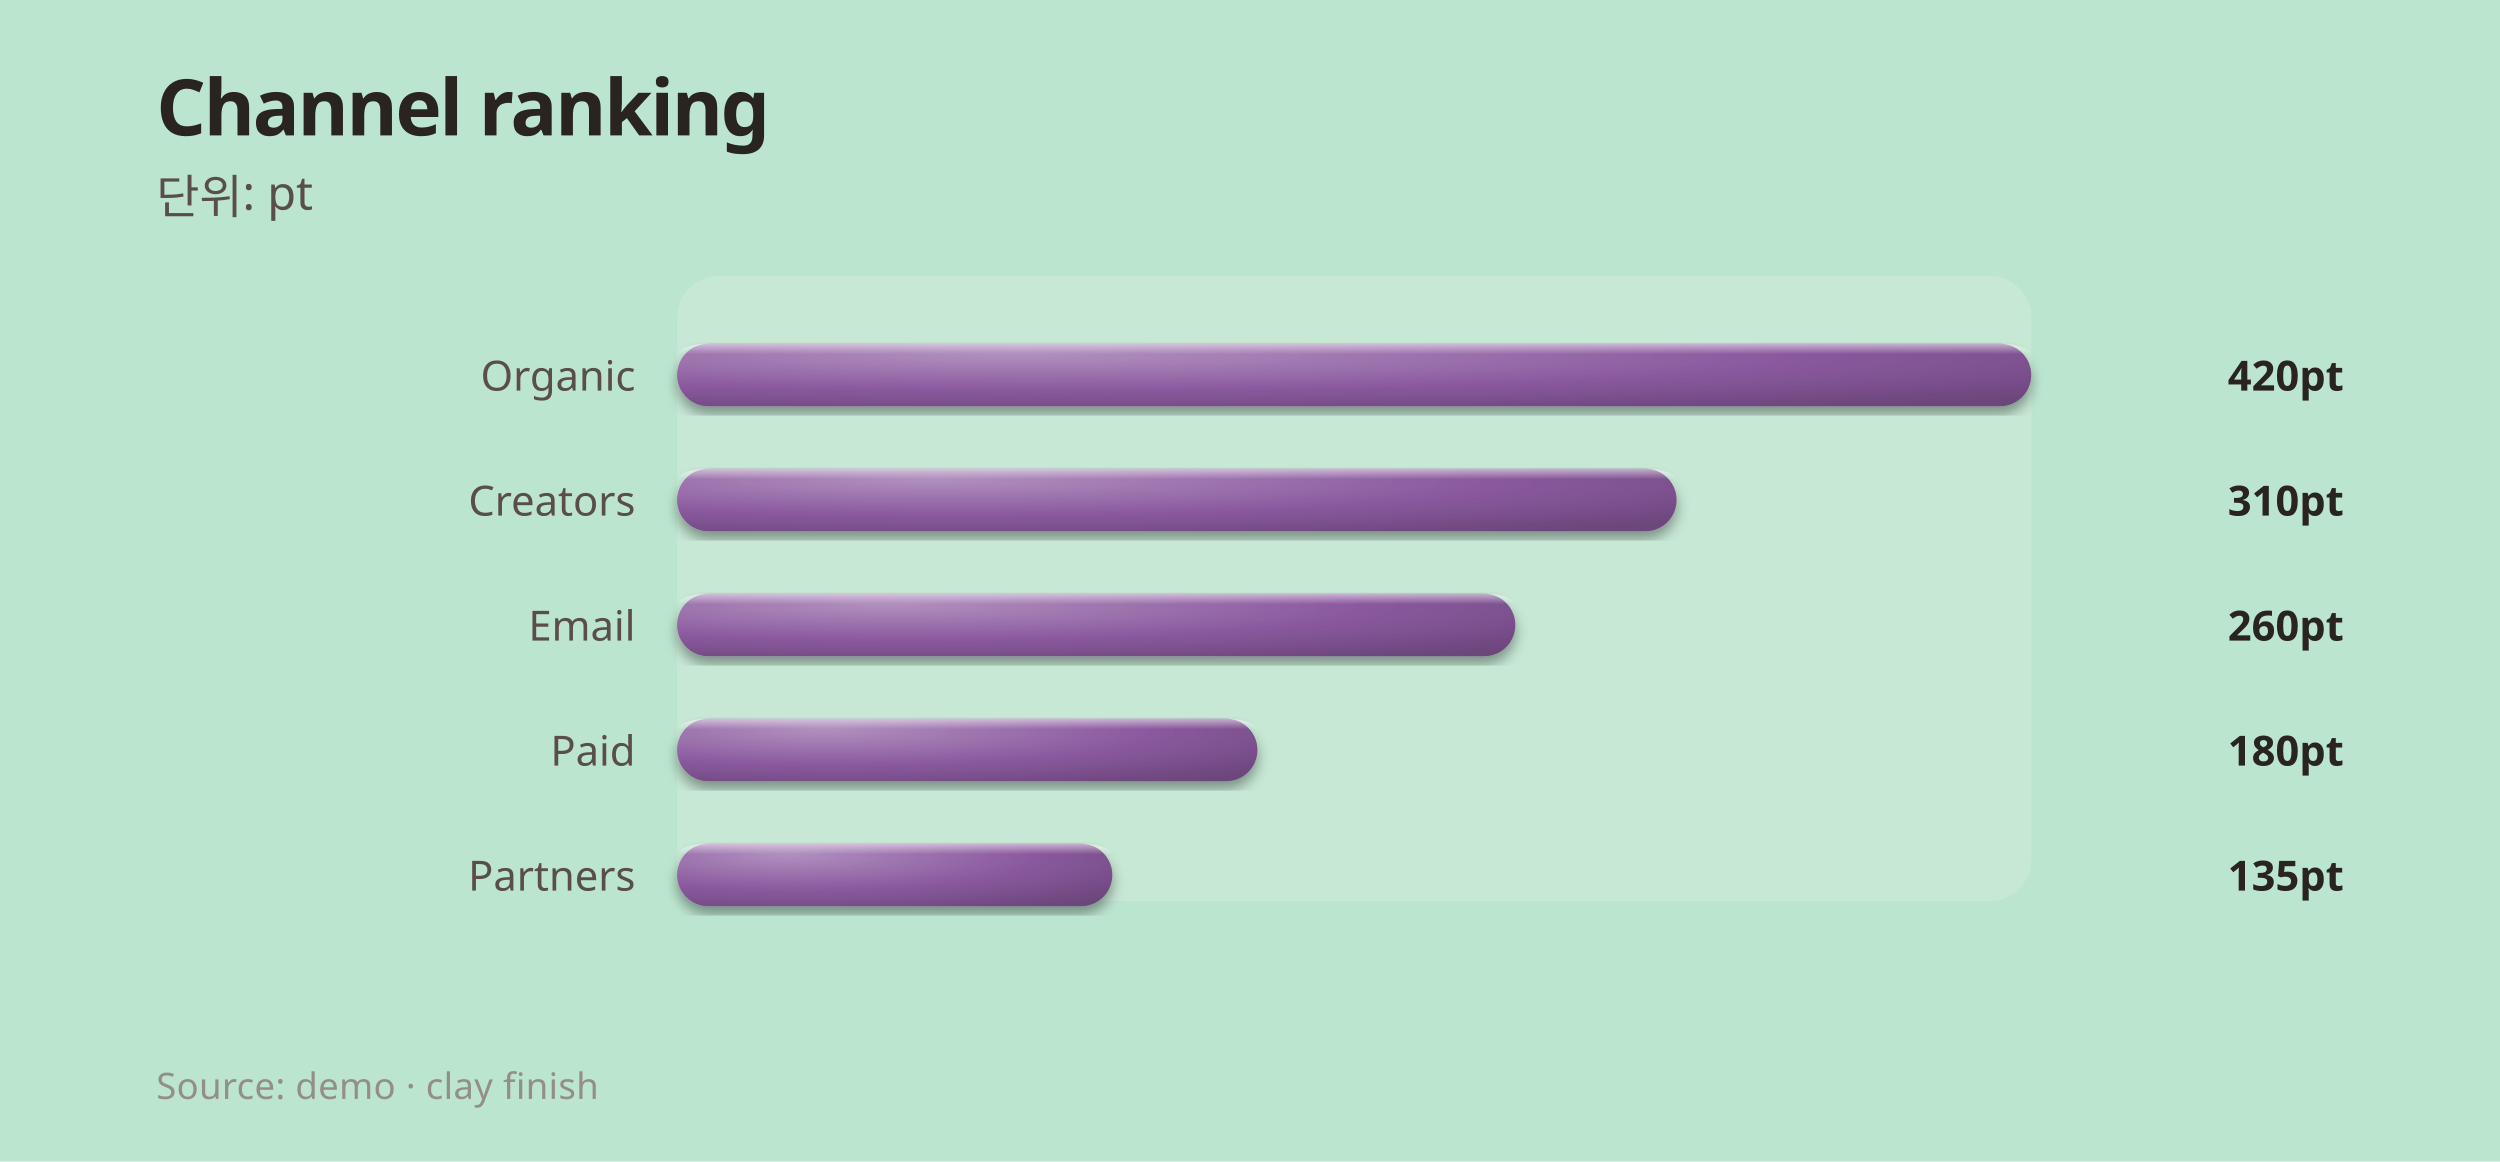
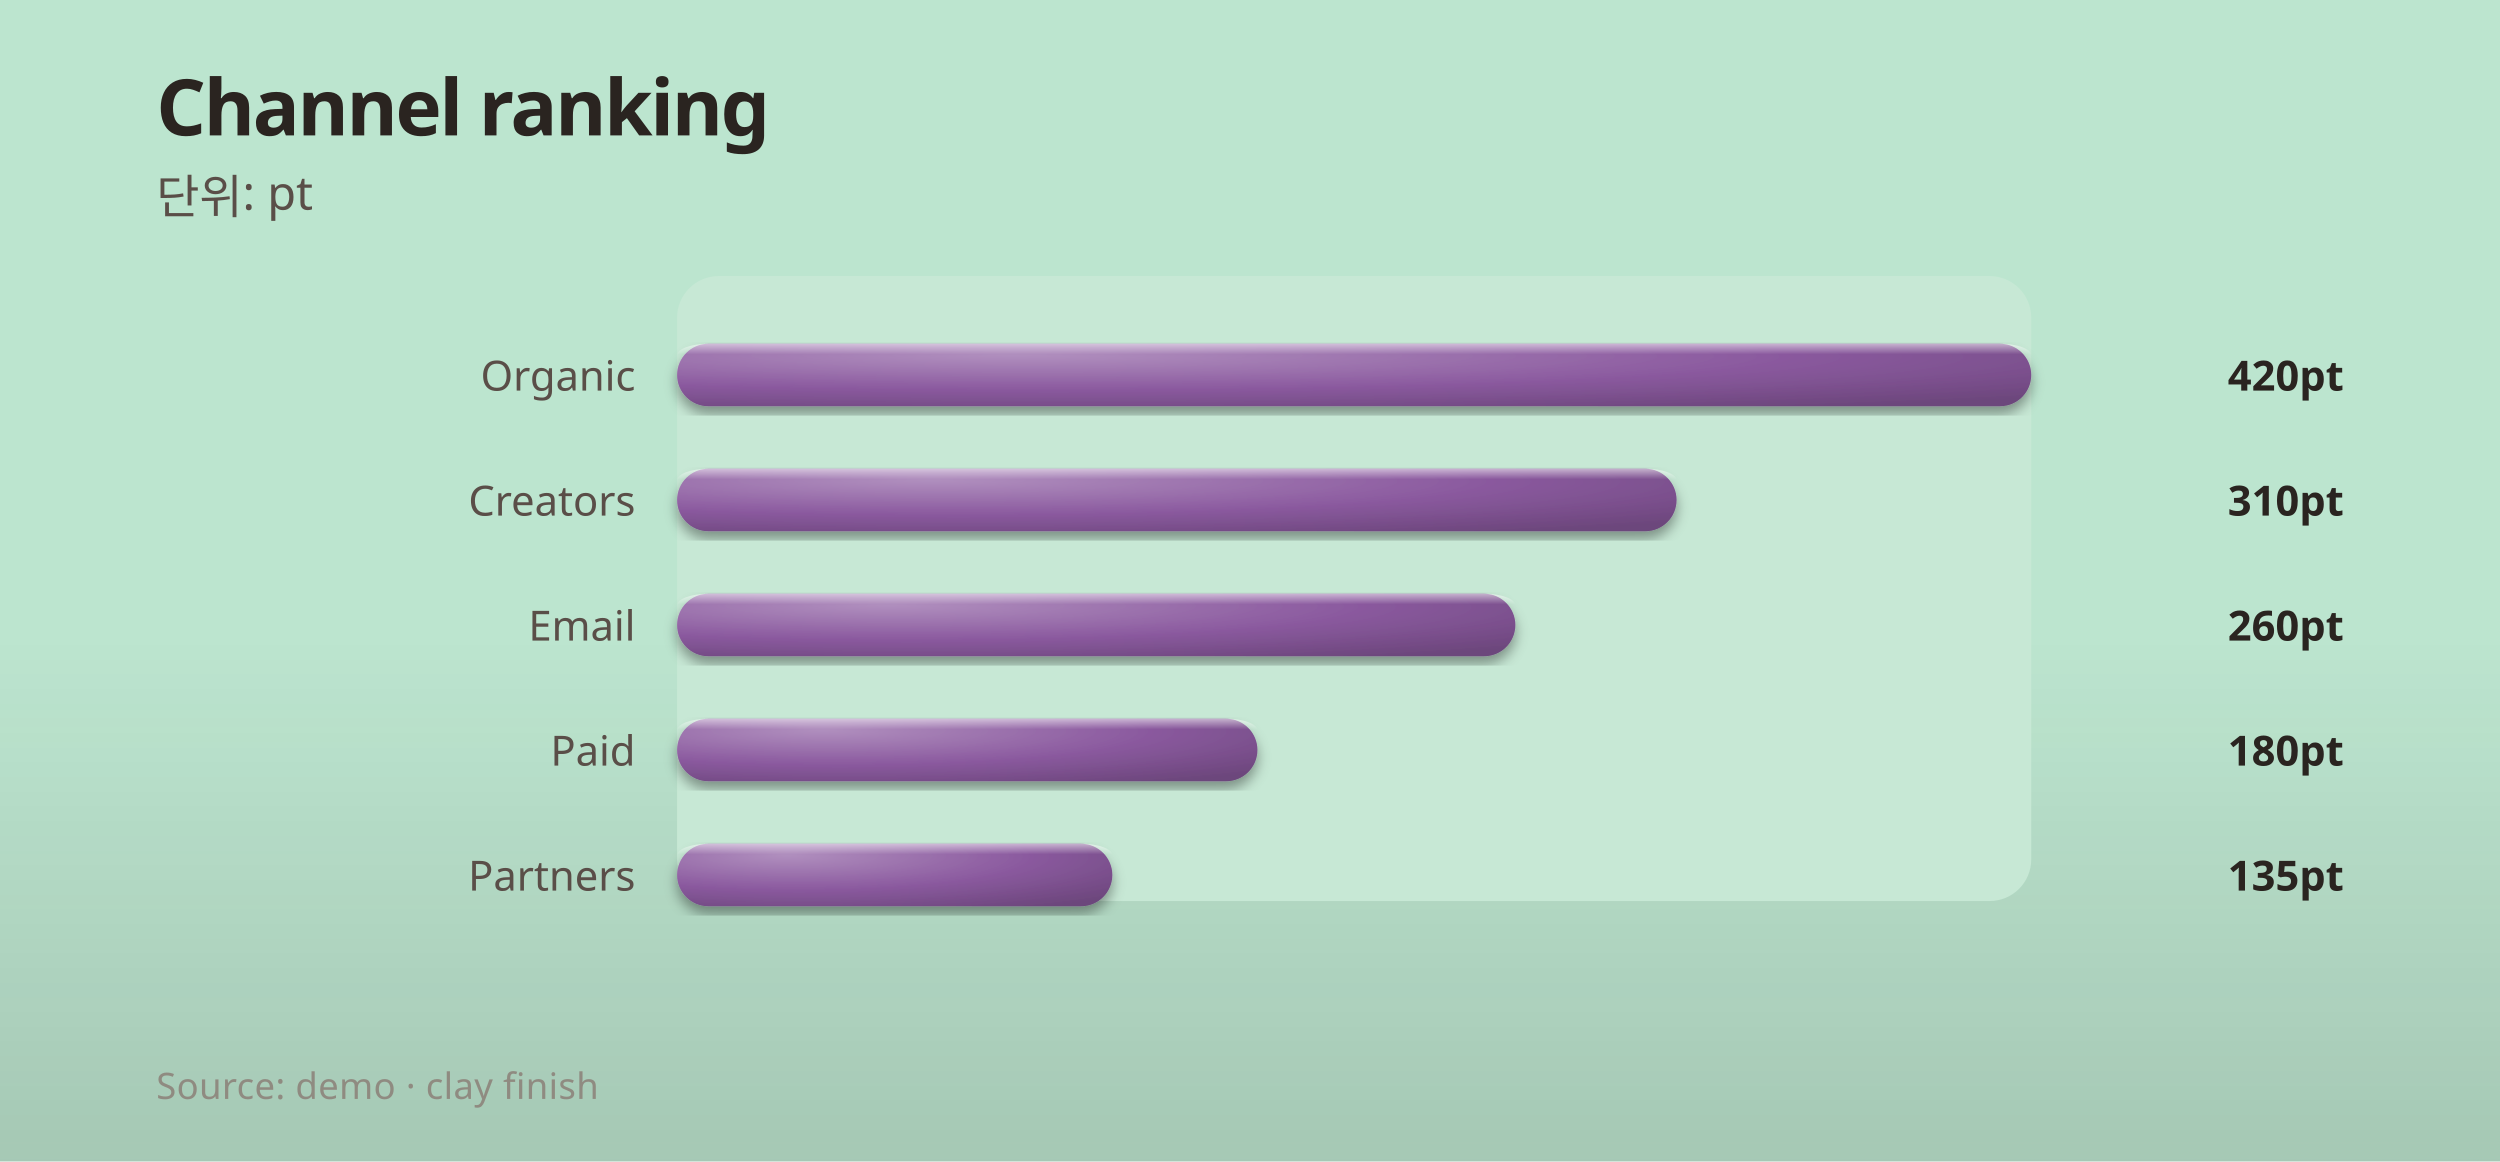
<svg xmlns="http://www.w3.org/2000/svg" width="960" height="446" viewBox="0 0 960 446" fill="none">
  <style>.cg-root .title{font:700 30px 'Space Grotesk', 'Pretendard', 'Apple SD Gothic Neo', sans-serif; fill:#2a2420; letter-spacing:-0.03em;}.cg-root .subtitle{font:500 18px 'Space Grotesk', 'Pretendard', 'Apple SD Gothic Neo', sans-serif; fill:#5a4e48;}.cg-root .label,.cg-root .axis,.cg-root .header,.cg-root .cell{font:500 16px 'Space Grotesk', 'Pretendard', 'Apple SD Gothic Neo', sans-serif; fill:#5a4e48;}.cg-root .value{font:700 16px 'Space Grotesk', 'Pretendard', 'Apple SD Gothic Neo', sans-serif; fill:#2a2420;}.cg-root .header{font-weight:700; fill:#2a2420;}.cg-root .tick{font:500 14px 'Space Grotesk', 'Pretendard', 'Apple SD Gothic Neo', sans-serif; fill:#8a7d75;}.cg-root .source{font:500 14px 'Space Grotesk', 'Pretendard', 'Apple SD Gothic Neo', sans-serif; fill:#8a7d75; letter-spacing:0.01em;}.cg-root .stat{font:800 72px 'Space Grotesk', 'Pretendard', 'Apple SD Gothic Neo', sans-serif; fill:#2a2420; letter-spacing:-0.04em;}</style>
  <defs>
    <filter id="cg-clay-shadow" x="-25%" y="-25%" width="150%" height="150%">
      <feGaussianBlur in="SourceAlpha" stdDeviation="5" />
      <feOffset dx="0" dy="6" />
      <feComponentTransfer>
        <feFuncA type="linear" slope="0.32" />
      </feComponentTransfer>
      <feMerge>
        <feMergeNode />
        <feMergeNode in="SourceGraphic" />
      </feMerge>
    </filter>
    <filter id="cg-clay-soft" x="-15%" y="-15%" width="130%" height="130%">
      <feGaussianBlur in="SourceAlpha" stdDeviation="2.5" />
      <feOffset dx="0" dy="3" />
      <feComponentTransfer>
        <feFuncA type="linear" slope="0.38" />
      </feComponentTransfer>
      <feMerge>
        <feMergeNode />
        <feMergeNode in="SourceGraphic" />
      </feMerge>
    </filter>
+     <filter id="cg-clay-blur" x="-50%" y="-50%" width="200%" height="200%">
+       <feGaussianBlur stdDeviation="4" />
+     </filter>
+     <filter id="cg-clay-blur-tight" x="-50%" y="-50%" width="200%" height="200%">
+       <feGaussianBlur stdDeviation="2" />
+     </filter>
    <linearGradient id="cg-clay-sheen" x1="0%" y1="0%" x2="0%" y2="100%">
      <stop offset="0%" stop-color="#ffffff" stop-opacity="0.55" />
      <stop offset="45%" stop-color="#ffffff" stop-opacity="0.0" />
+     </linearGradient>
+     <linearGradient id="cg-clay-ao" x1="0%" y1="0%" x2="0%" y2="100%">
+       <stop offset="0%" stop-color="#1a1512" stop-opacity="0" />
+       <stop offset="100%" stop-color="#1a1512" stop-opacity="0.32" />
+     </linearGradient>
+     <linearGradient id="cg-clay-floor" x1="0%" y1="0%" x2="0%" y2="100%">
+       <stop offset="0%" stop-color="#1a1512" stop-opacity="0" />
+       <stop offset="100%" stop-color="#1a1512" stop-opacity="0.14" />
    </linearGradient>
    <radialGradient id="cg-clay-grad-8b5a9f" cx="30%" cy="22%" r="95%" fx="25%" fy="18%">
      <stop offset="0%" stop-color="#b08fbe" />
      <stop offset="55%" stop-color="#8b5a9f" />
      <stop offset="100%" stop-color="#6c467c" />
    </radialGradient>
    <radialGradient id="cg-clay-grad-d47a8e" cx="30%" cy="22%" r="95%" fx="25%" fy="18%">
      <stop offset="0%" stop-color="#e2a5b2" />
      <stop offset="55%" stop-color="#d47a8e" />
      <stop offset="100%" stop-color="#a55f6f" />
    </radialGradient>
    <radialGradient id="cg-clay-grad-b85a7a" cx="30%" cy="22%" r="95%" fx="25%" fy="18%">
      <stop offset="0%" stop-color="#cf8fa5" />
      <stop offset="55%" stop-color="#b85a7a" />
      <stop offset="100%" stop-color="#90465f" />
    </radialGradient>
    <radialGradient id="cg-clay-grad-6fa877" cx="30%" cy="22%" r="95%" fx="25%" fy="18%">
      <stop offset="0%" stop-color="#9dc4a3" />
      <stop offset="55%" stop-color="#6fa877" />
      <stop offset="100%" stop-color="#57835d" />
    </radialGradient>
    <radialGradient id="cg-clay-grad-d16a6a" cx="30%" cy="22%" r="95%" fx="25%" fy="18%">
      <stop offset="0%" stop-color="#e09a9a" />
      <stop offset="55%" stop-color="#d16a6a" />
      <stop offset="100%" stop-color="#a35353" />
    </radialGradient>
    <radialGradient id="cg-clay-grad-a89a92" cx="30%" cy="22%" r="95%" fx="25%" fy="18%">
      <stop offset="0%" stop-color="#c4bab5" />
      <stop offset="55%" stop-color="#a89a92" />
      <stop offset="100%" stop-color="#837872" />
    </radialGradient>
    <radialGradient id="cg-clay-grad-a4d4b8" cx="30%" cy="22%" r="95%" fx="25%" fy="18%">
      <stop offset="0%" stop-color="#c1e2cf" />
      <stop offset="55%" stop-color="#a4d4b8" />
      <stop offset="100%" stop-color="#80a590" />
    </radialGradient>
    <radialGradient id="cg-clay-grad-e69b80" cx="30%" cy="22%" r="95%" fx="25%" fy="18%">
      <stop offset="0%" stop-color="#eebba9" />
      <stop offset="55%" stop-color="#e69b80" />
      <stop offset="100%" stop-color="#b37964" />
    </radialGradient>
    <radialGradient id="cg-clay-grad-7bb7a5" cx="30%" cy="22%" r="95%" fx="25%" fy="18%">
      <stop offset="0%" stop-color="#a5cec2" />
      <stop offset="55%" stop-color="#7bb7a5" />
      <stop offset="100%" stop-color="#608f81" />
    </radialGradient>
    <radialGradient id="cg-clay-grad-d87a7a" cx="30%" cy="22%" r="95%" fx="25%" fy="18%">
      <stop offset="0%" stop-color="#e4a5a5" />
      <stop offset="55%" stop-color="#d87a7a" />
      <stop offset="100%" stop-color="#a85f5f" />
    </radialGradient>
    <radialGradient id="cg-clay-grad-f2c57c" cx="30%" cy="22%" r="95%" fx="25%" fy="18%">
      <stop offset="0%" stop-color="#f6d8a6" />
      <stop offset="55%" stop-color="#f2c57c" />
      <stop offset="100%" stop-color="#bd9a61" />
    </radialGradient>
    <radialGradient id="cg-clay-grad-a4c8e8" cx="30%" cy="22%" r="95%" fx="25%" fy="18%">
      <stop offset="0%" stop-color="#c1daef" />
      <stop offset="55%" stop-color="#a4c8e8" />
      <stop offset="100%" stop-color="#809cb5" />
    </radialGradient>
  </defs>
  <rect x="0" y="0" width="960" height="446" fill="#bce5cf" />
+   <rect x="0" y="245" width="960" height="201" fill="url(#cg-clay-floor)" pointer-events="none" />
  <g class="cg-root">
    <text x="60" y="52" class="title" fill="#2a2420" style="fill:#2a2420 !important;">Channel ranking</text>
    <text x="60" y="82" class="subtitle" fill="#5a4e48" style="fill:#5a4e48 !important;">단위: pt</text>
    <rect x="260" y="106" width="520" height="240" fill="#c7e8d5" rx="16" />
    <text x="244" y="150" class="label" text-anchor="end" fill="#5a4e48" style="fill:#5a4e48 !important;">Organic</text>
    <rect x="260" y="132" width="520.00" height="24" rx="12" fill="url(#cg-clay-grad-8b5a9f)" filter="url(#cg-clay-soft)" />
    <rect x="260" y="132" width="520.00" height="9" rx="12" fill="url(#cg-clay-sheen)" pointer-events="none" />
    <text x="900" y="150" class="value" text-anchor="end" fill="#2a2420" style="fill:#2a2420 !important;">420pt</text>
    <text x="244" y="198" class="label" text-anchor="end" fill="#5a4e48" style="fill:#5a4e48 !important;">Creators</text>
    <rect x="260" y="180" width="383.81" height="24" rx="12" fill="url(#cg-clay-grad-8b5a9f)" filter="url(#cg-clay-soft)" />
    <rect x="260" y="180" width="383.81" height="9" rx="12" fill="url(#cg-clay-sheen)" pointer-events="none" />
    <text x="900" y="198" class="value" text-anchor="end" fill="#2a2420" style="fill:#2a2420 !important;">310pt</text>
    <text x="244" y="246" class="label" text-anchor="end" fill="#5a4e48" style="fill:#5a4e48 !important;">Email</text>
    <rect x="260" y="228" width="321.90" height="24" rx="12" fill="url(#cg-clay-grad-8b5a9f)" filter="url(#cg-clay-soft)" />
    <rect x="260" y="228" width="321.90" height="9" rx="12" fill="url(#cg-clay-sheen)" pointer-events="none" />
    <text x="900" y="246" class="value" text-anchor="end" fill="#2a2420" style="fill:#2a2420 !important;">260pt</text>
    <text x="244" y="294" class="label" text-anchor="end" fill="#5a4e48" style="fill:#5a4e48 !important;">Paid</text>
    <rect x="260" y="276" width="222.86" height="24" rx="12" fill="url(#cg-clay-grad-8b5a9f)" filter="url(#cg-clay-soft)" />
    <rect x="260" y="276" width="222.86" height="9" rx="12" fill="url(#cg-clay-sheen)" pointer-events="none" />
    <text x="900" y="294" class="value" text-anchor="end" fill="#2a2420" style="fill:#2a2420 !important;">180pt</text>
    <text x="244" y="342" class="label" text-anchor="end" fill="#5a4e48" style="fill:#5a4e48 !important;">Partners</text>
    <rect x="260" y="324" width="167.14" height="24" rx="12" fill="url(#cg-clay-grad-8b5a9f)" filter="url(#cg-clay-soft)" />
    <rect x="260" y="324" width="167.14" height="9" rx="12" fill="url(#cg-clay-sheen)" pointer-events="none" />
    <text x="900" y="342" class="value" text-anchor="end" fill="#2a2420" style="fill:#2a2420 !important;">135pt</text>
    <text x="60" y="422" class="source" opacity="0.82" fill="#8a7d75" style="fill:#8a7d75 !important;">Source: demo · clay finish</text>
  </g>
</svg>
